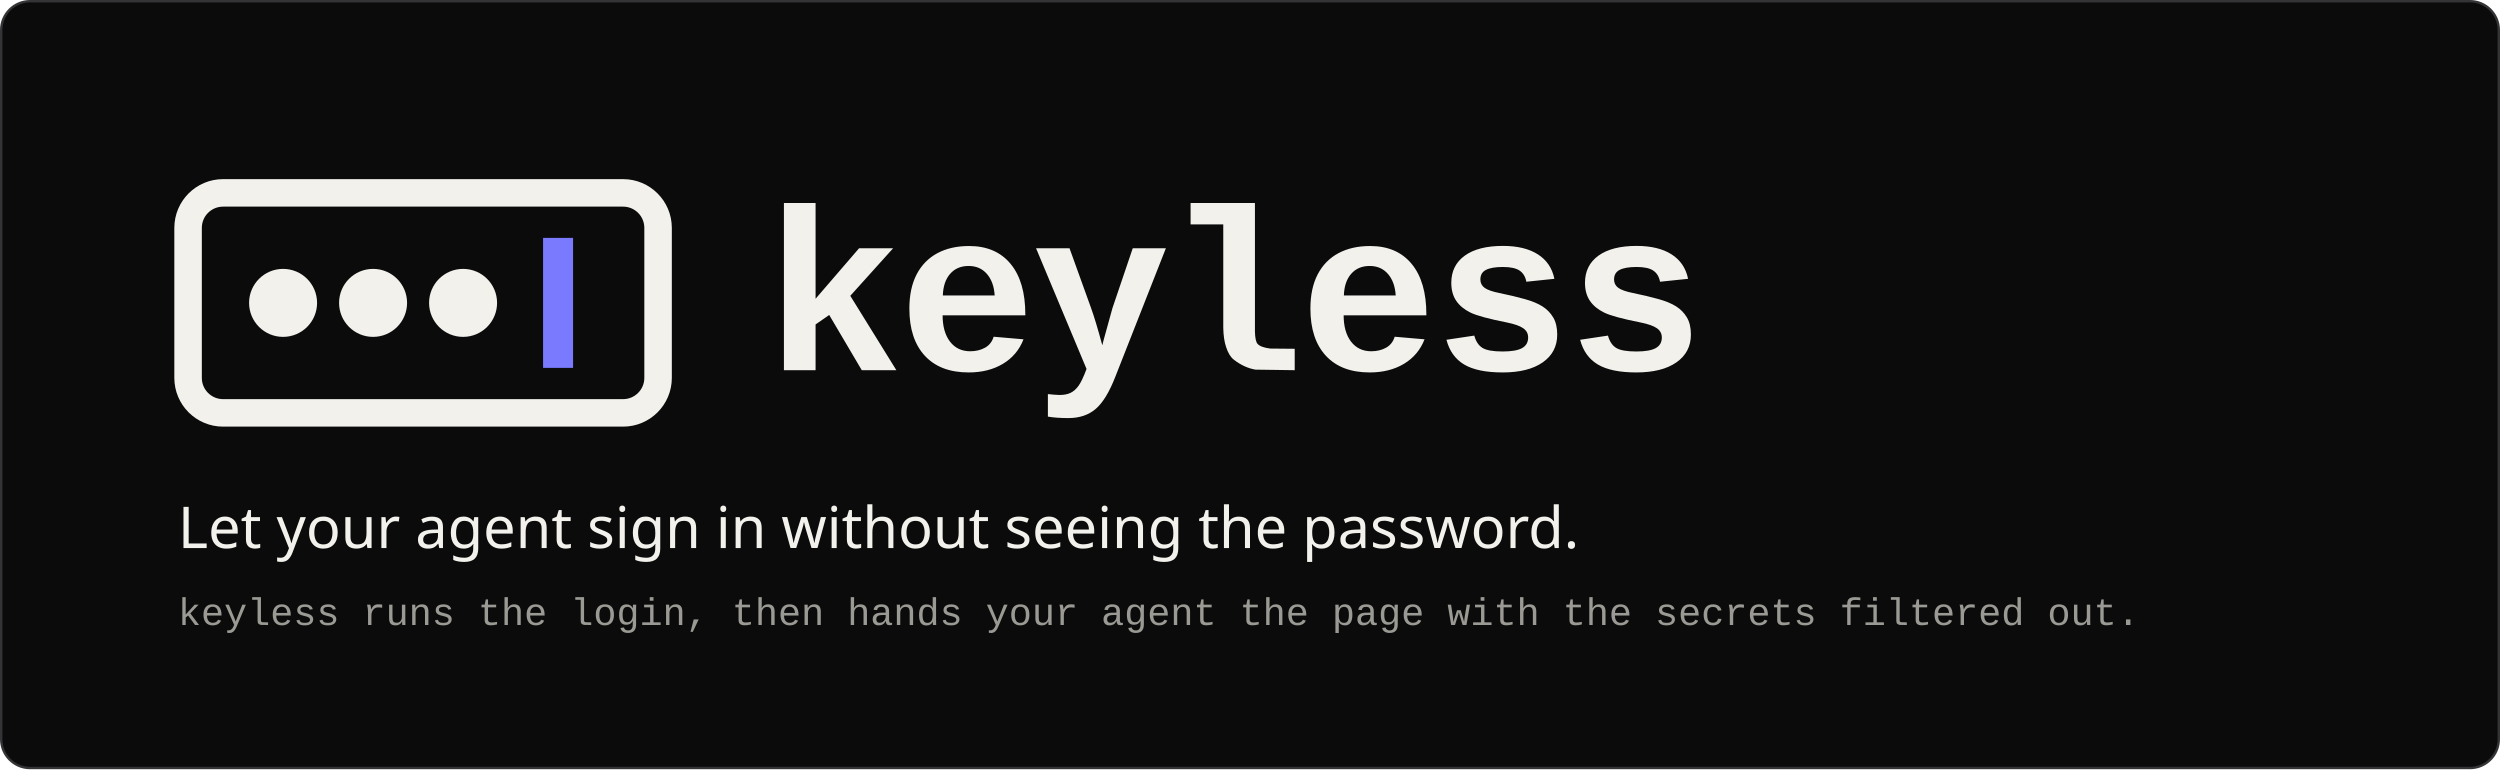
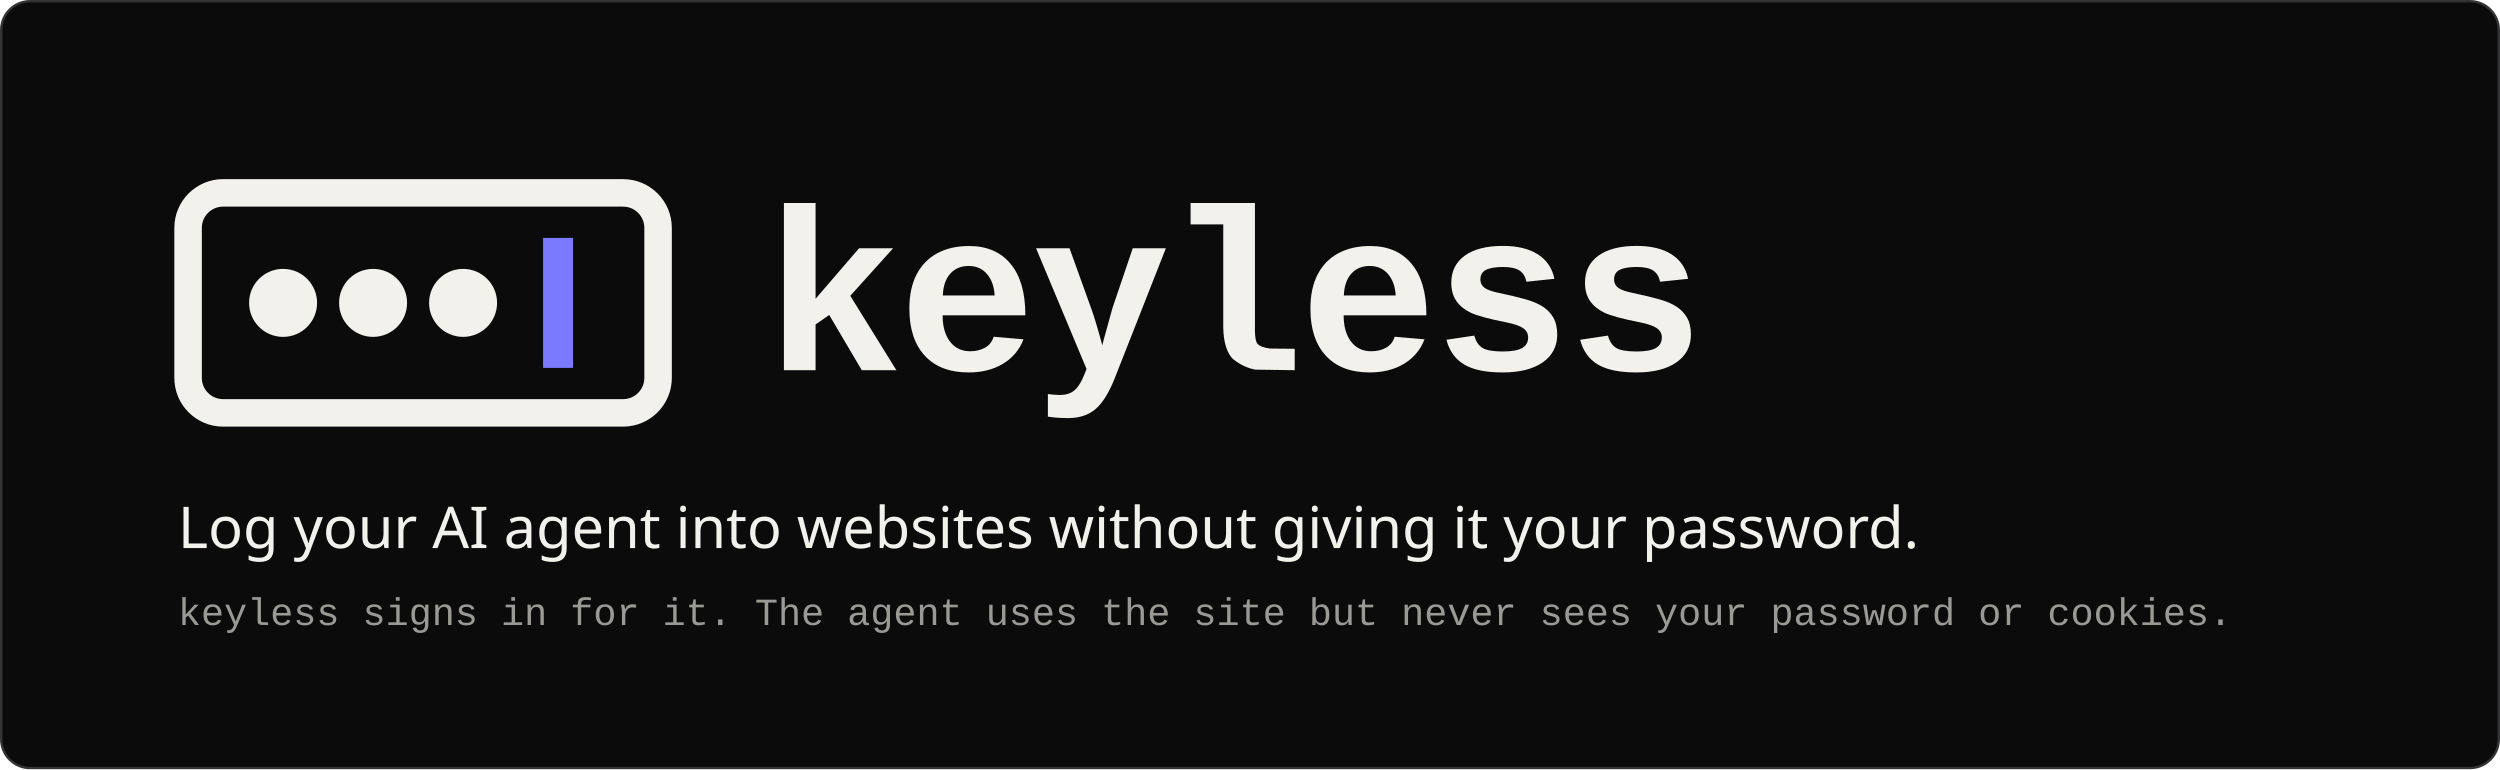
<svg xmlns="http://www.w3.org/2000/svg" viewBox="0 0 1040 320" width="1040" role="img" aria-label="keyless: sealed browser sessions for AI agents">
  <rect x="0.5" y="0.5" width="1039" height="319" rx="12" fill="#0b0b0c" stroke="#343437" />
  <g transform="translate(72 74) scale(2.08)">
    <rect x="3" y="3" width="94" height="44" rx="7" fill="none" stroke="#f2f1ec" stroke-width="5.5" />
    <circle cx="22" cy="25" r="6.8" fill="#f2f1ec" />
    <circle cx="40" cy="25" r="6.8" fill="#f2f1ec" />
    <circle cx="58" cy="25" r="6.8" fill="#f2f1ec" />
    <rect x="74" y="12" width="6" height="26" fill="#7a7aff" />
  </g>
  <text x="318" y="154" font-family="'JetBrains Mono', ui-monospace, SFMono-Regular, 'SF Mono', Menlo, Consolas, 'Liberation Mono', monospace" font-size="96" font-weight="700" letter-spacing="-2" fill="#f2f1ec">keyless</text>
-   <text x="74" y="228" font-family="'IBM Plex Sans', -apple-system, BlinkMacSystemFont, 'Segoe UI', 'Noto Sans', Helvetica, Arial, sans-serif" font-size="24" font-weight="500" fill="#f2f1ec">Let your agent sign in without seeing the password.</text>
-   <text x="74" y="260" font-family="'JetBrains Mono', ui-monospace, SFMono-Regular, 'SF Mono', Menlo, Consolas, 'Liberation Mono', monospace" font-size="16" fill="#9a9993">keyless runs the login, then hands your agent the page with the secrets filtered out.</text>
+   <text x="74" y="228" font-family="'IBM Plex Sans', -apple-system, BlinkMacSystemFont, 'Segoe UI', 'Noto Sans', Helvetica, Arial, sans-serif" font-size="24" font-weight="500" fill="#f2f1ec">Log your AI agent into websites without giving it your password.</text>
+   <text x="74" y="260" font-family="'JetBrains Mono', ui-monospace, SFMono-Regular, 'SF Mono', Menlo, Consolas, 'Liberation Mono', monospace" font-size="16" fill="#9a9993">keyless signs in for it. The agent uses the site but never sees your password or cookies.</text>
</svg>
